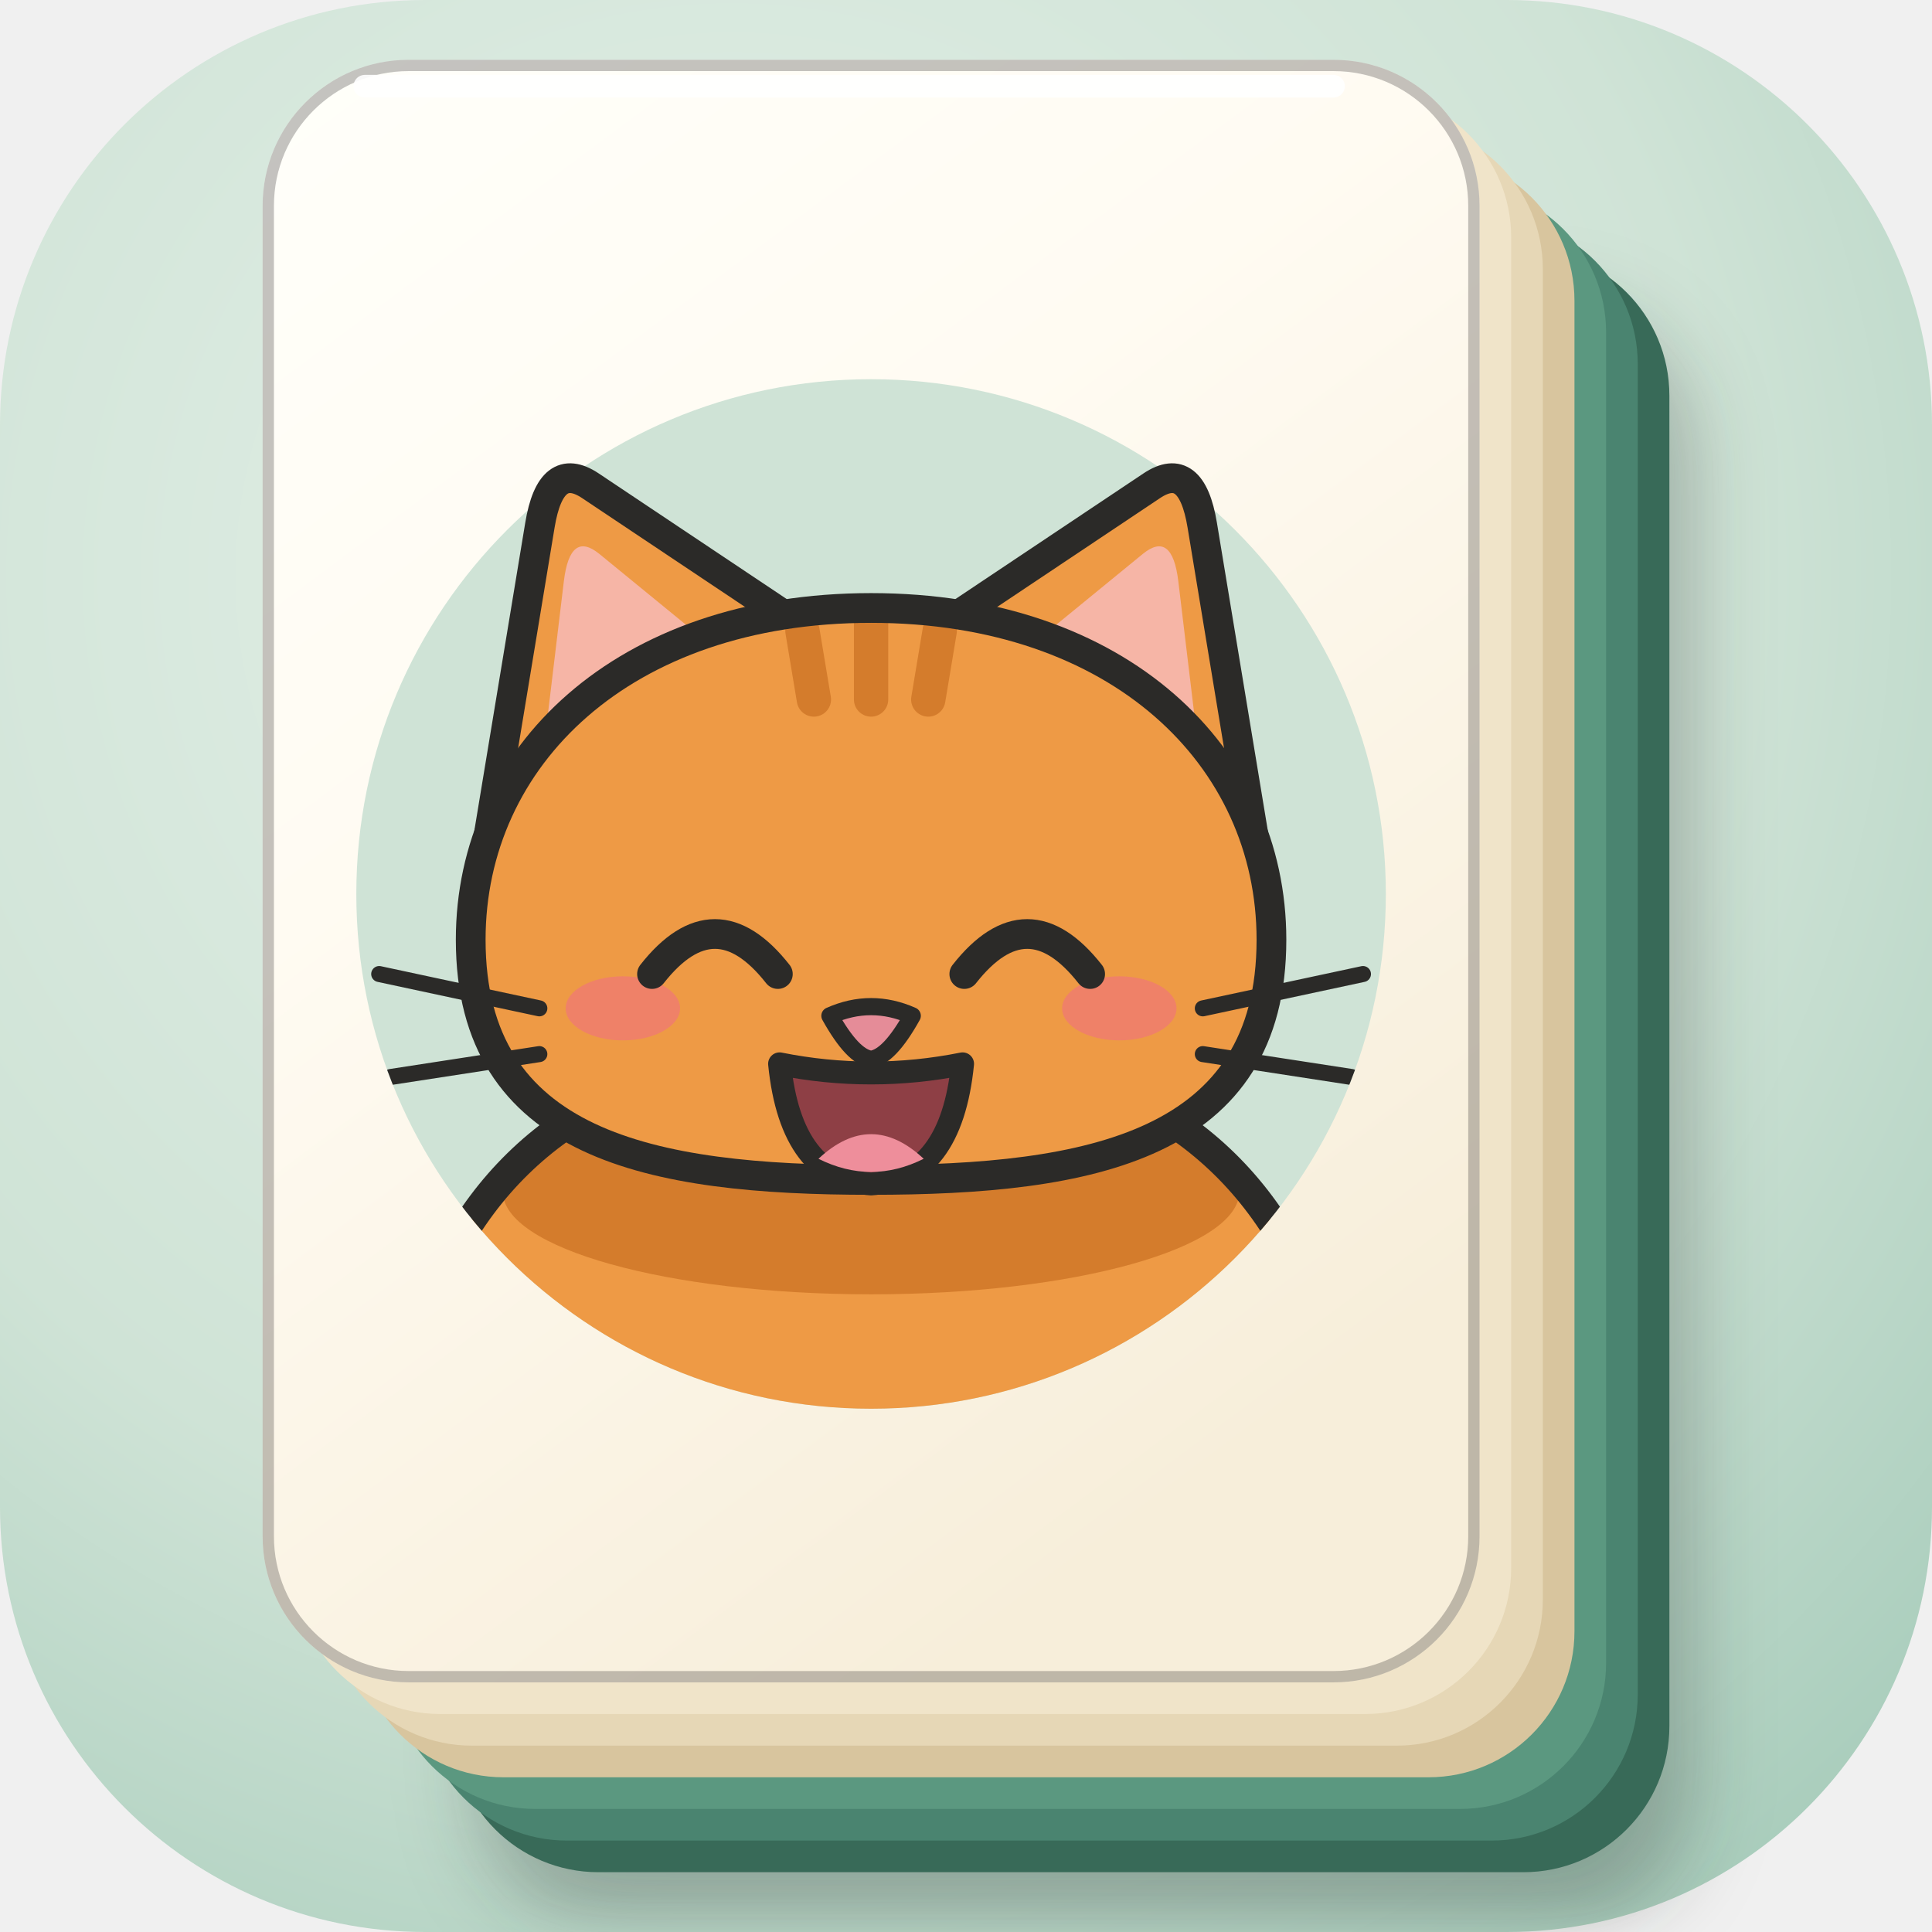
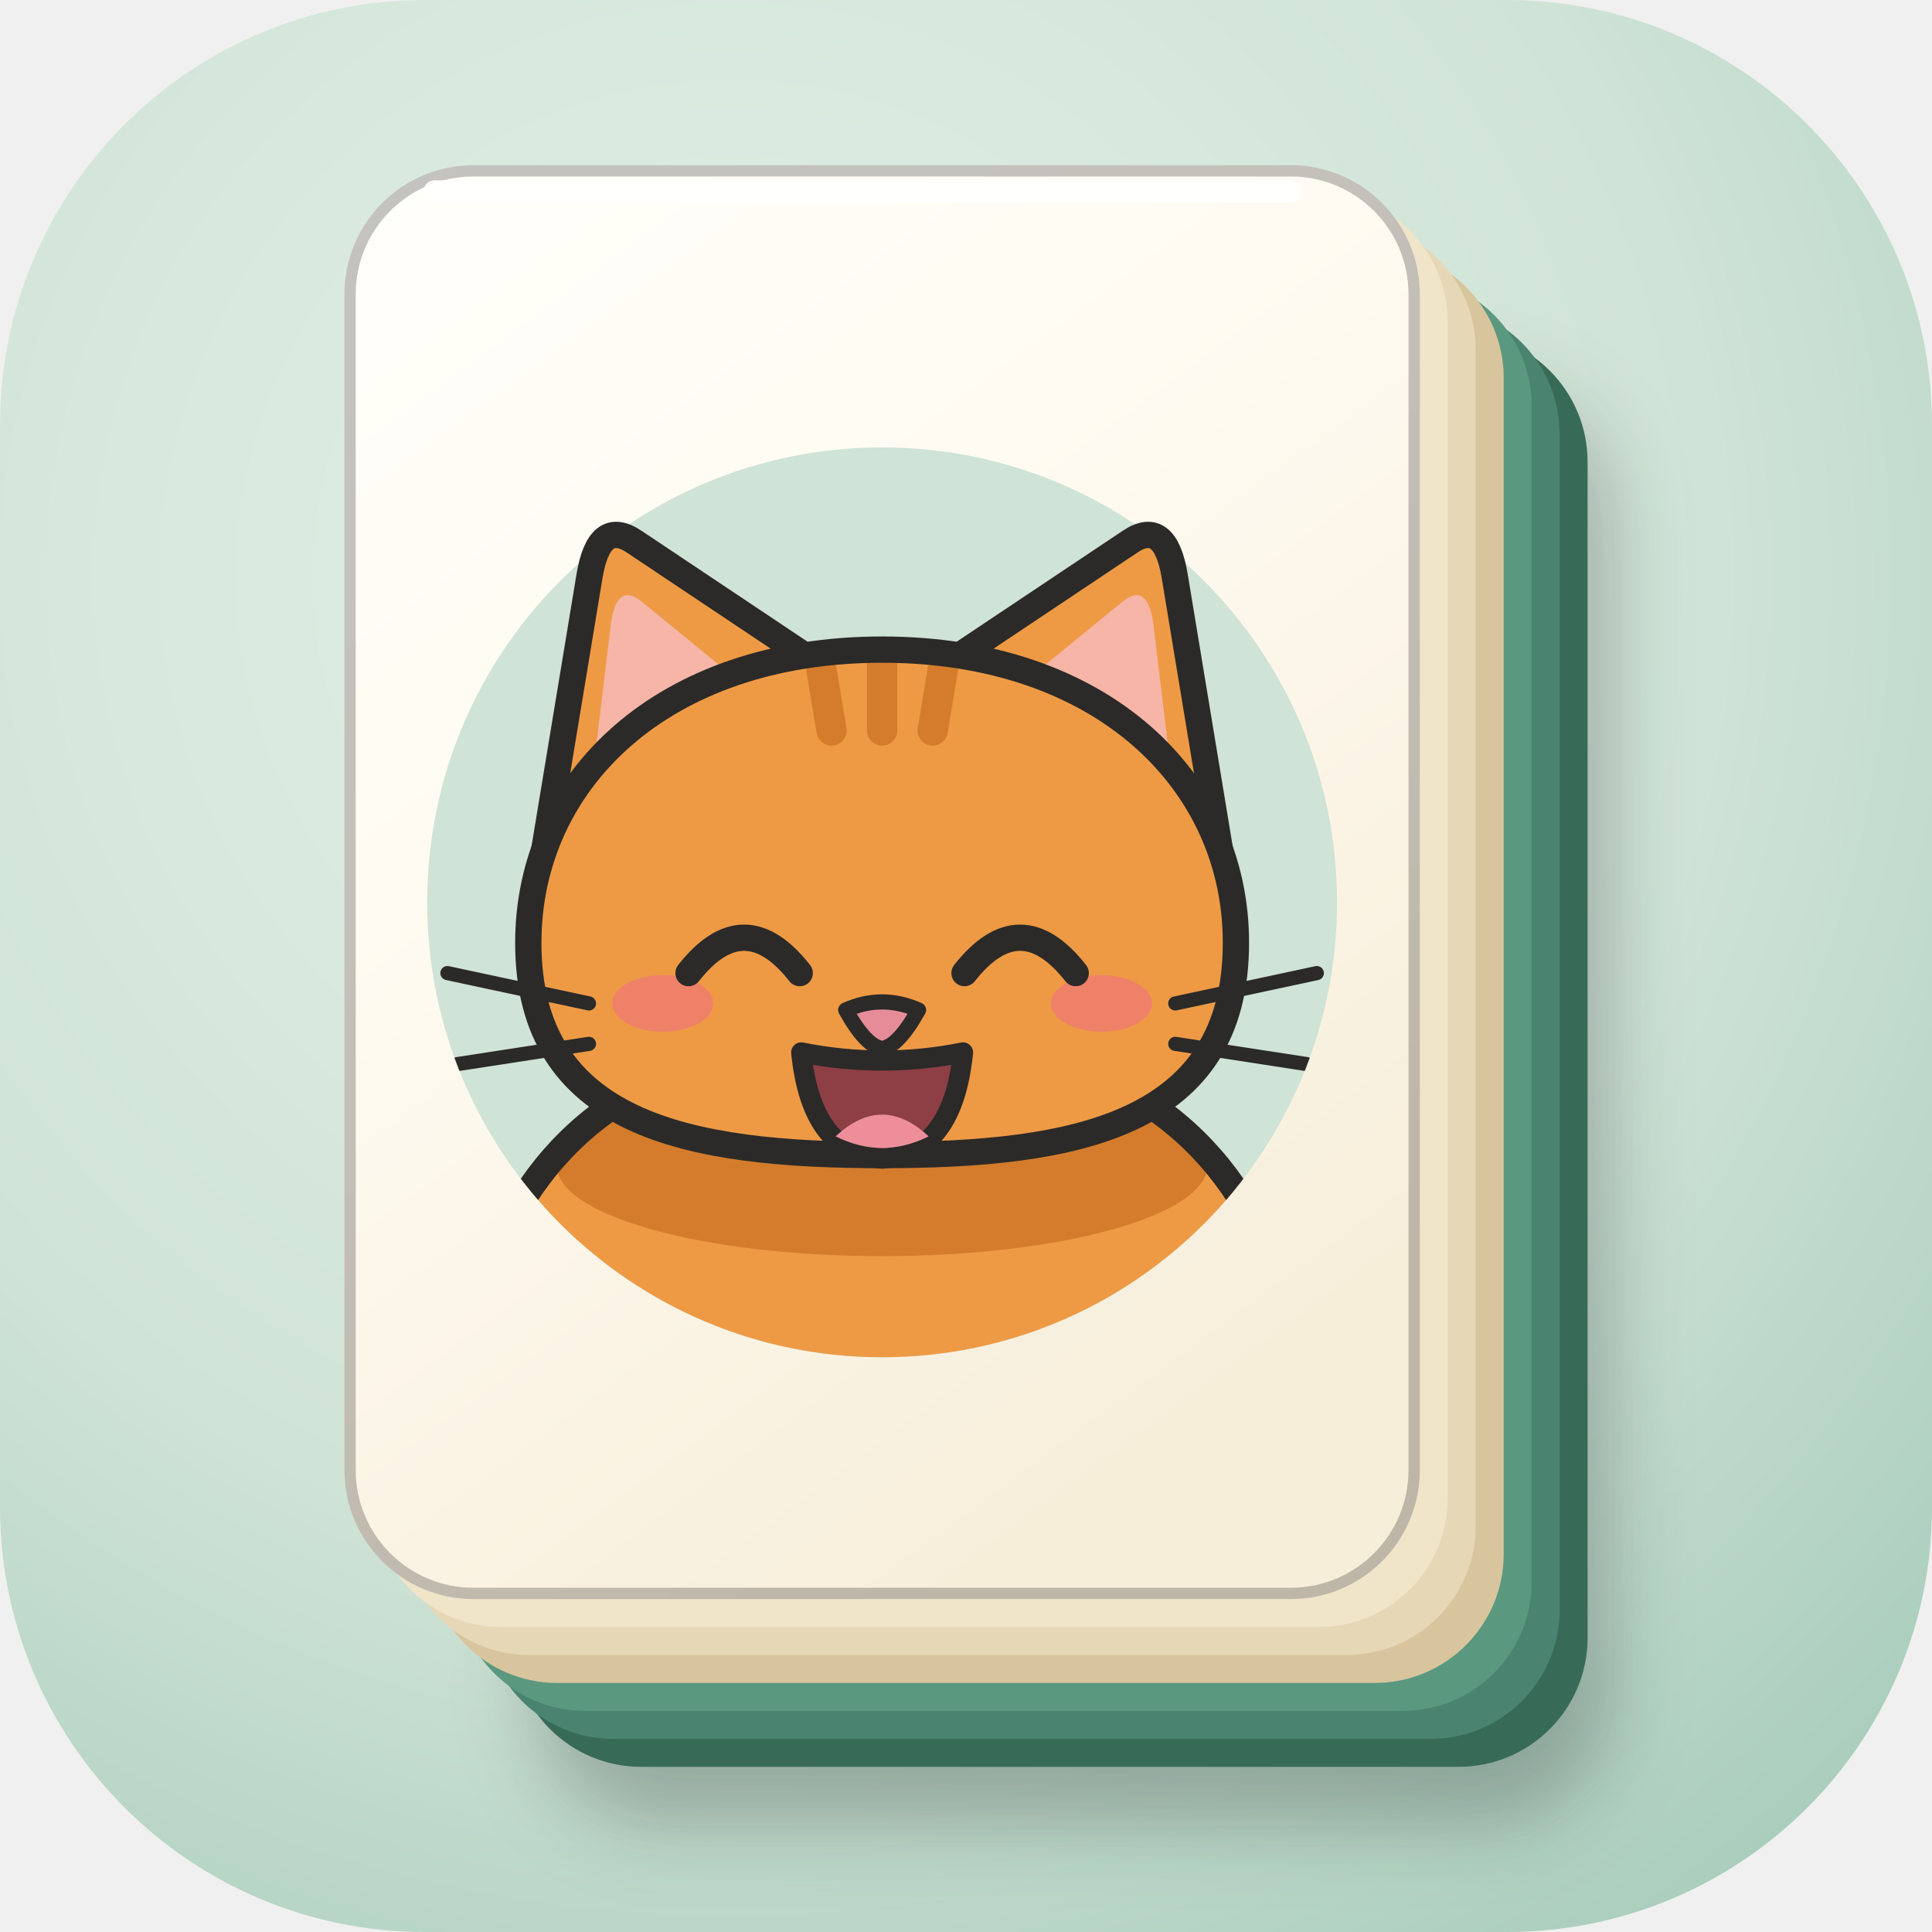
<svg xmlns="http://www.w3.org/2000/svg" viewBox="0 0 1024 1024" width="1024" height="1024">
  <defs>
    <radialGradient id="bg" cx="38%" cy="30%" r="85%">
      <stop offset="0" stop-color="#E4F0E8" />
      <stop offset=".6" stop-color="#CFE3D6" />
      <stop offset="1" stop-color="#A9CDBC" />
    </radialGradient>
    <linearGradient id="face" x1="0" y1="0" x2=".55" y2="1">
      <stop offset="0" stop-color="#FFFFFA" />
      <stop offset=".42" stop-color="#FFFBF2" />
      <stop offset="1" stop-color="#F7EEDA" />
    </linearGradient>
    <filter id="drop" x="-20%" y="-20%" width="150%" height="150%">
      <feGaussianBlur stdDeviation="20.48" />
    </filter>
  </defs>
  <rect width="1024" height="1024" rx="225.28" fill="url(#bg)" />
-   <rect x="252.098" y="163.03" width="645" height="860" rx="77.4" fill="#1E2822" opacity=".28" filter="url(#drop)" />
-   <rect x="239.81" y="132.31" width="645" height="860" rx="77.4" fill="#386A58" />
-   <rect x="223.04" y="115.54" width="645" height="860" rx="77.4" fill="#4A8470" />
-   <rect x="206.27" y="98.77" width="645" height="860" rx="77.4" fill="#5B9880" />
-   <rect x="189.5" y="82" width="645" height="860" rx="77.4" fill="#D8C59E" />
-   <rect x="172.73" y="65.23" width="645" height="860" rx="77.4" fill="#E6D7B6" />
-   <rect x="155.96" y="48.46" width="645" height="860" rx="77.4" fill="#F0E4C9" />
-   <rect x="139.19" y="31.69" width="645" height="860" rx="77.4" fill="url(#face)" />
-   <rect x="142.19" y="34.69" width="639" height="854" rx="74.4" fill="none" stroke="#2B2A28" stroke-opacity=".28" stroke-width="6" />
-   <path d="M193.37,45.69 H706.79" stroke="#fff" stroke-opacity=".9" stroke-width="12" stroke-linecap="round" />
-   <svg x="158.54" y="158.54" width="606.3" height="606.3" viewBox="0 0 100 100">
+   <rect x="283.748" y="207.18" width="570" height="760" rx="68.4" fill="#1E2822" opacity=".28" filter="url(#drop)" />
+   <rect x="271.46" y="176.46" width="570" height="760" rx="68.4" fill="#386A58" />
+   <rect x="256.64" y="161.64" width="570" height="760" rx="68.4" fill="#4A8470" />
+   <rect x="241.82" y="146.82" width="570" height="760" rx="68.4" fill="#5B9880" />
+   <rect x="227" y="132" width="570" height="760" rx="68.4" fill="#D8C59E" />
+   <rect x="212.18" y="117.18" width="570" height="760" rx="68.4" fill="#E6D7B6" />
+   <rect x="197.36" y="102.36" width="570" height="760" rx="68.4" fill="#F0E4C9" />
+   <rect x="182.54" y="87.54" width="570" height="760" rx="68.4" fill="url(#face)" />
+   <rect x="185.54" y="90.54" width="564" height="754" rx="65.4" fill="none" stroke="#2B2A28" stroke-opacity=".28" stroke-width="6" />
+   <path d="M230.42,101.54 H684.14" stroke="#fff" stroke-opacity=".9" stroke-width="12" stroke-linecap="round" />
+   <svg x="199.64" y="199.64" width="535.8" height="535.8" viewBox="0 0 100 100">
    <defs>
      <clipPath id="marmalade-frame">
        <circle cx="50" cy="52" r="45" />
        <rect x="0" y="0" width="100" height="52" />
      </clipPath>
      <clipPath id="marmalade-head">
        <path d="M50,27 C71.7,27 85,40 85,56 C85,74 69.25,77 50,77 C30.75,77 15,74 15,56 C15,40 28.3,27 50,27 Z" />
      </clipPath>
      <clipPath id="marmalade-body">
        <path d="M27,70 C15,76 9,88 8,104 L92,104 C91,88 85,76 73,70 Z" />
      </clipPath>
    </defs>
    <g id="backdrop">
      <circle cx="50" cy="52" r="45" fill="#CFE3D6" />
    </g>
    <g id="cat" clip-path="url(#marmalade-frame)" stroke-linejoin="round" stroke-linecap="round">
      <path d="M27,70 C15,76 9,88 8,104 L92,104 C91,88 85,76 73,70 Z" fill="#EE9A45" />
      <g clip-path="url(#marmalade-body)">
        <ellipse cx="50" cy="78" rx="32.2" ry="9" fill="#D47C2C" />
      </g>
      <path d="M27,70 C15,76 9,88 8,104 L92,104 C91,88 85,76 73,70 Z" fill="none" stroke="#2B2A28" stroke-width="2.6" />
      <g id="head">
        <path d="M16.05,50 L21.05,19.76 Q22,14 25.47,16.32 L43.7,28.5 Z" fill="#EE9A45" stroke="#2B2A28" stroke-width="2.6" stroke-linejoin="round" />
        <path d="M20.98,42.67 L23.14,24.68 Q23.68,20.19 26.24,22.27 L36.46,30.63 Z" fill="#F6B5A6" />
        <g transform="translate(100 0) scale(-1 1)">
          <path d="M16.05,50 L21.05,19.76 Q22,14 25.47,16.32 L43.7,28.5 Z" fill="#EE9A45" stroke="#2B2A28" stroke-width="2.6" stroke-linejoin="round" />
          <path d="M20.98,42.67 L23.14,24.68 Q23.68,20.19 26.24,22.27 L36.46,30.63 Z" fill="#F6B5A6" />
        </g>
        <path d="M50,27 C71.7,27 85,40 85,56 C85,74 69.25,77 50,77 C30.75,77 15,74 15,56 C15,40 28.3,27 50,27 Z" fill="#EE9A45" />
        <g clip-path="url(#marmalade-head)">
          <path d="M44,29 L45,35" fill="none" stroke="#D47C2C" stroke-width="3" stroke-linecap="round" />
          <path d="M50,27 V35" fill="none" stroke="#D47C2C" stroke-width="3" stroke-linecap="round" />
          <path d="M56,29 L55,35" fill="none" stroke="#D47C2C" stroke-width="3" stroke-linecap="round" />
        </g>
        <path d="M50,27 C71.7,27 85,40 85,56 C85,74 69.25,77 50,77 C30.75,77 15,74 15,56 C15,40 28.3,27 50,27 Z" fill="none" stroke="#2B2A28" stroke-width="2.6" />
        <ellipse cx="28.3" cy="62" rx="5" ry="2.8" fill="#F07C6E" opacity="0.85" />
        <ellipse cx="71.7" cy="62" rx="5" ry="2.8" fill="#F07C6E" opacity="0.85" />
        <path d="M21,62 L7,59 M21,66 L8,68" stroke="#2B2A28" stroke-width="1.4" stroke-linecap="round" fill="none" />
        <g transform="translate(100 0) scale(-1 1)">
          <path d="M21,62 L7,59 M21,66 L8,68" stroke="#2B2A28" stroke-width="1.4" stroke-linecap="round" fill="none" />
        </g>
        <path d="M30.85,59 Q36.35,52 41.85,59" fill="none" stroke="#2B2A28" stroke-width="2.6" stroke-linecap="round" />
        <path d="M58.15,59 Q63.65,52 69.15,59" fill="none" stroke="#2B2A28" stroke-width="2.6" stroke-linecap="round" />
        <path d="M46.4,62.65 Q50,61.05 53.6,62.65 Q51.6,66.25 50,66.45 Q48.4,66.25 46.4,62.65 Z" fill="#E58C98" stroke="#2B2A28" stroke-width="1.5" stroke-linejoin="round" />
        <path d="M42,66.85 Q50,68.45 58,66.85 Q57,76.85 50,77.35 Q43,76.85 42,66.85 Z" fill="#8E3F45" stroke="#2B2A28" stroke-width="2" stroke-linejoin="round" />
        <path d="M45.4,75.15 Q50,70.85 54.6,75.15 Q50,77.45 45.4,75.15 Z" fill="#EE8E9B" />
      </g>
    </g>
  </svg>
</svg>
